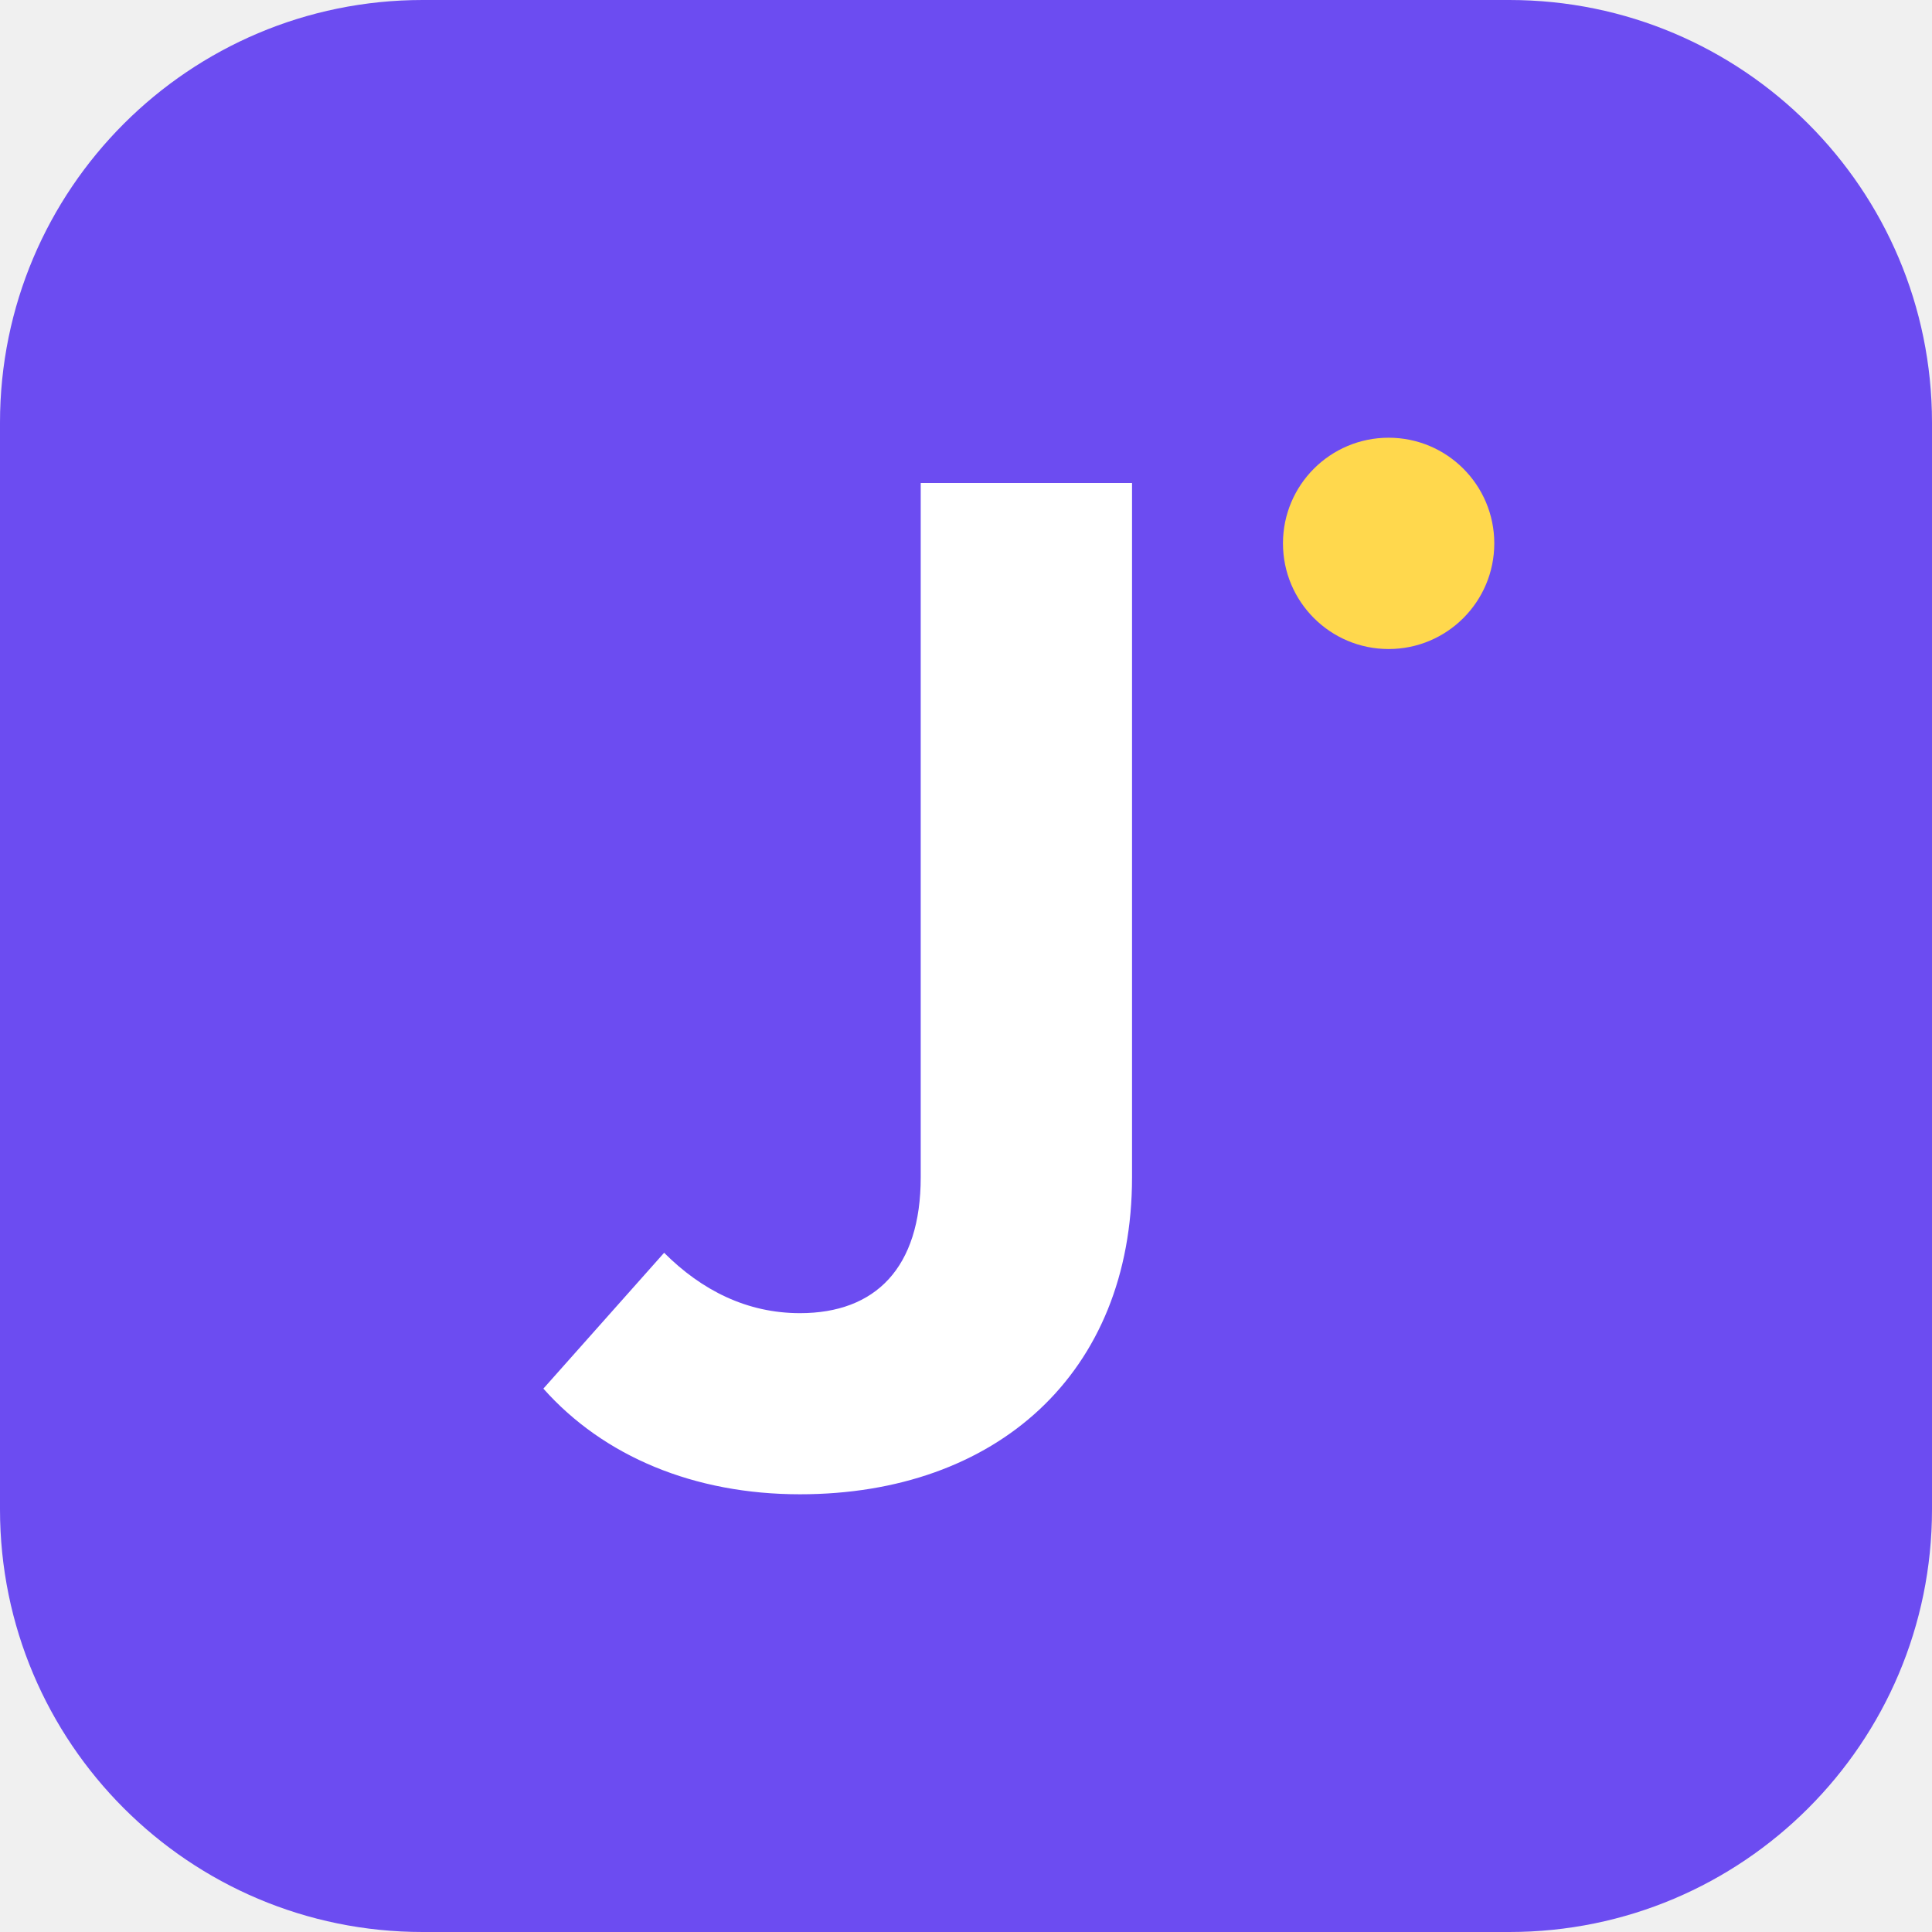
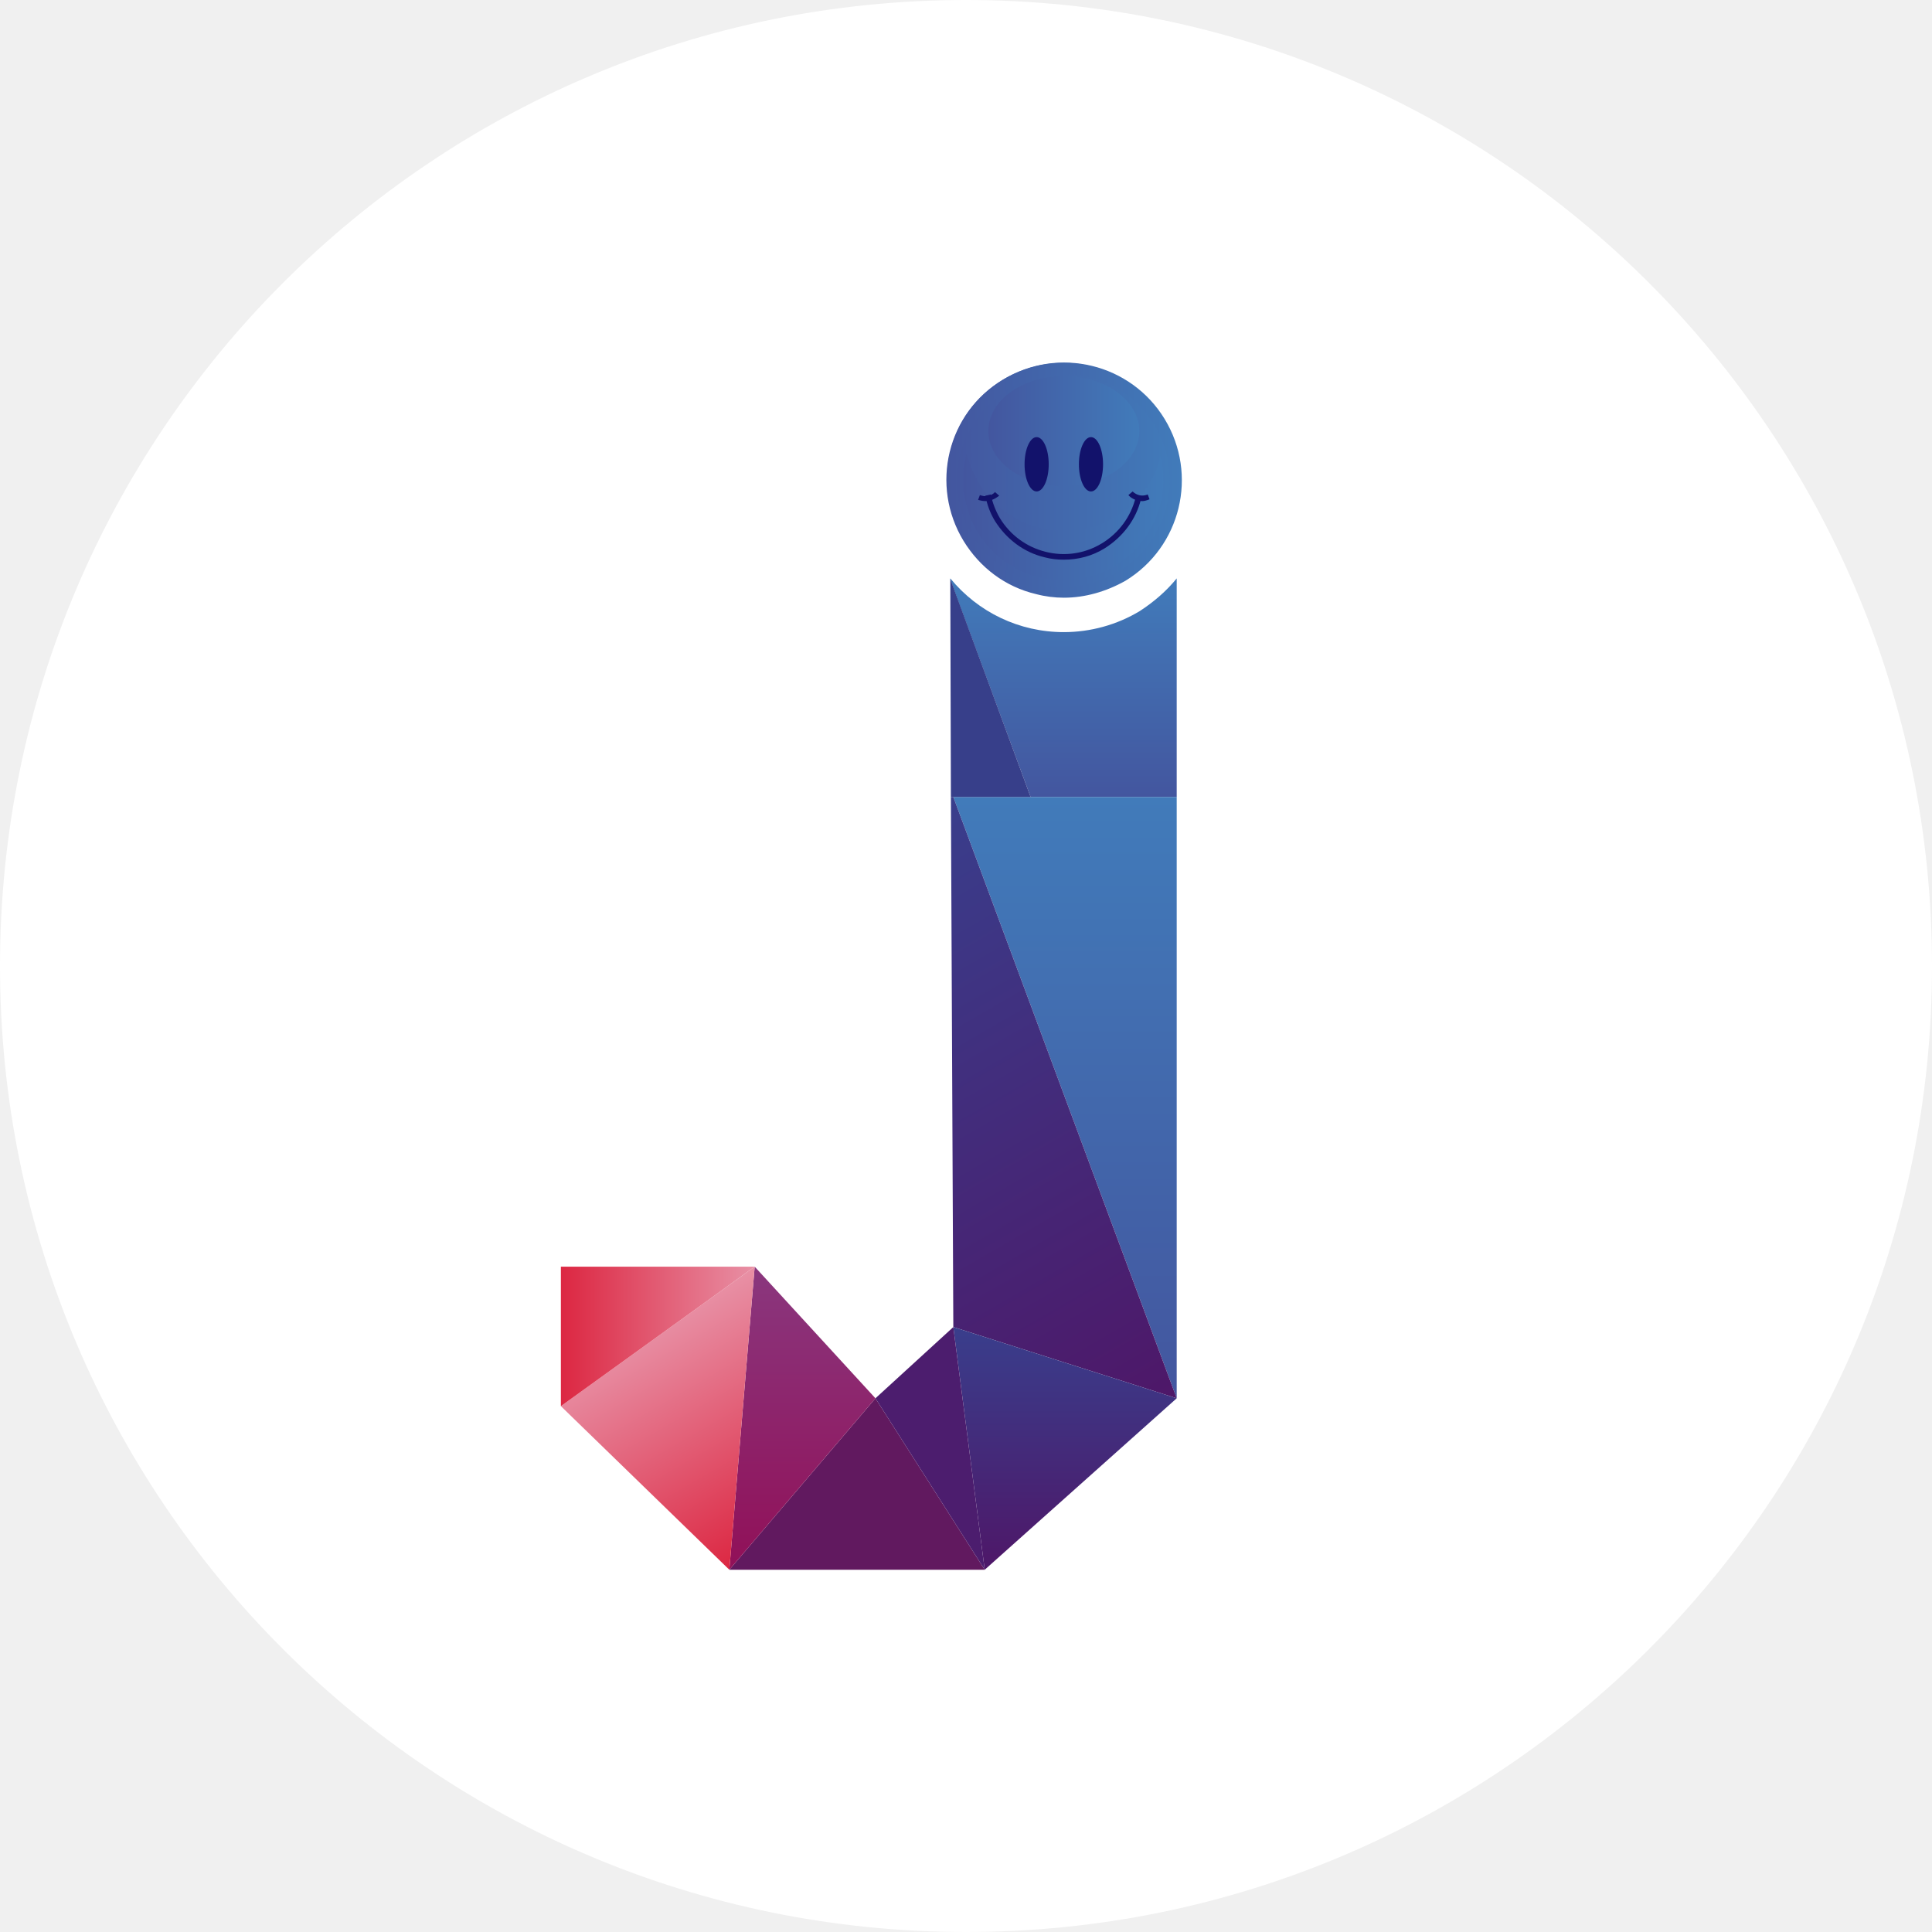
- <svg xmlns="http://www.w3.org/2000/svg" width="256" height="256" viewBox="0 0 256 256" role="img" aria-label="Joylo (placeholder logo)">
-   <rect width="256" height="256" rx="56" fill="#6C4CF1" />
-   <path d="M150 64v92c0 26-18 42-44 42-14 0-26-5-34-14l16-18c5 5 11 8 18 8 10 0 16-6 16-18V64z" fill="#FFFFFF" />
-   <circle cx="184" cy="72" r="14" fill="#FFD84D" />
+ <svg xmlns="http://www.w3.org/2000/svg" version="1.1" id="Layer_1" x="0px" y="0px" viewBox="0 0 32 32" style="enable-background:new 0 0 32 32;" xml:space="preserve">
+   <style type="text/css">
+ 	.st0{fill:#FFFFFF;}
+ 	.st1{fill:url(#SVGID_1_);}
+ 	.st2{fill:url(#SVGID_2_);}
+ 	.st3{fill:#61195F;}
+ 	.st4{fill:url(#SVGID_3_);}
+ 	.st5{fill:url(#SVGID_4_);}
+ 	.st6{fill:url(#SVGID_5_);}
+ 	.st7{fill:url(#SVGID_6_);}
+ 	.st8{fill:#373F8A;}
+ 	.st9{fill:url(#SVGID_7_);}
+ 	.st10{fill:#4C1D6E;}
+ 	.st11{fill:url(#SVGID_8_);}
+ 	.st12{fill:#A6C157;}
+ 	.st13{fill:url(#SVGID_9_);}
+ 	.st14{fill:url(#SVGID_10_);}
+ 	.st15{fill:url(#SVGID_11_);}
+ 	.st16{fill:url(#SVGID_12_);}
+ 	.st17{fill-rule:evenodd;clip-rule:evenodd;fill:#12126B;}
+ 	.st18{fill:#12126B;}
+ 	.st19{fill:url(#SVGID_13_);}
+ 	.st20{fill:url(#SVGID_14_);}
+ 	.st21{fill:url(#SVGID_15_);}
+ 	.st22{fill:url(#SVGID_16_);}
+ 	.st23{fill:url(#SVGID_17_);}
+ 	.st24{fill:url(#SVGID_18_);}
+ 	.st25{fill:url(#SVGID_19_);}
+ 	.st26{fill:url(#SVGID_20_);}
+ 	.st27{fill:url(#SVGID_21_);}
+ 	.st28{fill:url(#SVGID_22_);}
+ 	.st29{fill:url(#SVGID_23_);}
+ 	.st30{fill:url(#SVGID_24_);}
+ 	.st31{fill:url(#SVGID_25_);}
+ 	.st32{fill:url(#SVGID_26_);}
+ 	.st33{fill:url(#SVGID_27_);}
+ 	.st34{fill:url(#SVGID_28_);}
+ 	.st35{fill:url(#SVGID_29_);}
+ 	.st36{fill:url(#SVGID_30_);}
+ 	.st37{fill:url(#SVGID_31_);}
+ 	.st38{fill:url(#SVGID_32_);}
+ 	.st39{fill:url(#SVGID_33_);}
+ 	.st40{fill:url(#SVGID_34_);}
+ 	.st41{fill:url(#SVGID_35_);}
+ 	.st42{fill:url(#SVGID_36_);}
+ 	.st43{fill:url(#SVGID_37_);}
+ 	.st44{fill:url(#SVGID_38_);}
+ 	.st45{fill:url(#SVGID_39_);}
+ 	.st46{fill:url(#SVGID_40_);}
+ 	.st47{fill:url(#SVGID_41_);}
+ 	.st48{fill:url(#SVGID_42_);}
+ 	.st49{fill:url(#SVGID_43_);}
+ 	.st50{fill:url(#SVGID_44_);}
+ 	.st51{fill:url(#SVGID_45_);}
+ 	.st52{fill:url(#SVGID_46_);}
+ 	.st53{fill:url(#SVGID_47_);}
+ 	.st54{fill:url(#SVGID_48_);}
+ </style>
+   <circle id="XMLID_1_" class="st0" cx="16" cy="16" r="16" />
+   <g>
+     <linearGradient id="SVGID_1_" gradientUnits="userSpaceOnUse" x1="17.618" y1="-160.056" x2="17.618" y2="-156.441" gradientTransform="matrix(1 0 0 -1 2.131348e-04 -146.8595)">
+       <stop offset="0" style="stop-color:#43569F" />
+       <stop offset="1" style="stop-color:#417BBA" />
+     </linearGradient>
+     <path class="st1" d="M19.49,9.58v3.62h-2.42l-1.33-3.6V9.58c0.46,0.56,1.14,0.89,1.88,0.89c0.44,0,0.88-0.12,1.26-0.35   C19.11,9.97,19.32,9.79,19.49,9.58z" />
+     <linearGradient id="SVGID_2_" gradientUnits="userSpaceOnUse" x1="17.639" y1="-170.019" x2="17.639" y2="-160.056" gradientTransform="matrix(1 0 0 -1 2.131348e-04 -146.8595)">
+       <stop offset="0" style="stop-color:#43569F" />
+       <stop offset="1" style="stop-color:#417BBA" />
+     </linearGradient>
+     <polygon class="st2" points="19.49,13.2 19.49,23.16 15.79,13.2  " />
+     <polygon class="st3" points="16.31,26 12.08,26 14.5,23.16  " />
+     <linearGradient id="SVGID_3_" gradientUnits="userSpaceOnUse" x1="13.289" y1="-172.857" x2="13.289" y2="-167.837" gradientTransform="matrix(1 0 0 -1 2.131348e-04 -146.8595)">
+       <stop offset="0" style="stop-color:#911058" />
+       <stop offset="1" style="stop-color:#8A377E" />
+     </linearGradient>
+     <polygon class="st4" points="14.5,23.16 12.08,26 12.5,20.98  " />
+     <linearGradient id="SVGID_4_" gradientUnits="userSpaceOnUse" x1="12.866" y1="-172.404" x2="10.797" y2="-168.821" gradientTransform="matrix(1 0 0 -1 2.131348e-04 -146.8595)">
+       <stop offset="2.823728e-07" style="stop-color:#DC2742" />
+       <stop offset="1" style="stop-color:#E890A5" />
+     </linearGradient>
+     <polygon class="st5" points="12.5,20.98 12.08,26 9.29,23.29  " />
+     <linearGradient id="SVGID_5_" gradientUnits="userSpaceOnUse" x1="9.293" y1="-168.994" x2="12.501" y2="-168.994" gradientTransform="matrix(1 0 0 -1 2.131348e-04 -146.8595)">
+       <stop offset="2.823728e-07" style="stop-color:#DC2742" />
+       <stop offset="1" style="stop-color:#E890A5" />
+     </linearGradient>
+     <polygon class="st6" points="12.5,20.98 9.29,23.29 9.29,20.98  " />
+     <linearGradient id="SVGID_6_" gradientUnits="userSpaceOnUse" x1="13.877" y1="-161.14" x2="19.126" y2="-170.231" gradientTransform="matrix(1 0 0 -1 2.131348e-04 -146.8595)">
+       <stop offset="2.823728e-07" style="stop-color:#393E8C" />
+       <stop offset="1" style="stop-color:#4E1768" />
+     </linearGradient>
+     <polygon class="st7" points="19.49,23.16 19.49,23.16 15.79,21.98 15.75,13.2 15.79,13.2  " />
+     <polygon class="st8" points="17.07,13.2 15.75,13.2 15.74,9.59  " />
+     <linearGradient id="SVGID_7_" gradientUnits="userSpaceOnUse" x1="17.636" y1="-168.835" x2="17.636" y2="-172.857" gradientTransform="matrix(1 0 0 -1 2.131348e-04 -146.8595)">
+       <stop offset="2.823728e-07" style="stop-color:#393E8C" />
+       <stop offset="1" style="stop-color:#4E1768" />
+     </linearGradient>
+     <polygon class="st9" points="19.49,23.16 16.31,26 15.79,21.98  " />
+     <polygon class="st10" points="16.31,26 14.5,23.16 15.79,21.98  " />
+     <g>
+       <linearGradient id="SVGID_8_" gradientUnits="userSpaceOnUse" x1="15.691" y1="-154.809" x2="19.542" y2="-154.809" gradientTransform="matrix(1 0 0 -1 2.131348e-04 -146.8595)">
+         <stop offset="0" style="stop-color:#43569F" />
+         <stop offset="1" style="stop-color:#417BBA" />
+       </linearGradient>
+       <path class="st11" d="M17.62,9.87c-0.68,0-1.29-0.35-1.65-0.93c-0.27-0.44-0.35-0.96-0.23-1.46c0.12-0.5,0.43-0.92,0.87-1.19    c0.3-0.18,0.65-0.28,1-0.28c0.68,0,1.29,0.35,1.65,0.93c0.27,0.44,0.35,0.96,0.23,1.46c-0.12,0.5-0.43,0.92-0.87,1.19    C18.32,9.78,17.97,9.87,17.62,9.87z M17.62,6.17c-0.32,0-0.64,0.09-0.92,0.26c-0.41,0.25-0.69,0.64-0.81,1.1    c-0.11,0.46-0.04,0.94,0.21,1.35c0.33,0.54,0.89,0.86,1.52,0.86c0.32,0,0.64-0.09,0.92-0.26c0.41-0.25,0.69-0.64,0.81-1.1    c0.11-0.46,0.04-0.94-0.21-1.35C18.81,6.49,18.24,6.17,17.62,6.17z" />
+     </g>
+     <ellipse class="st12" cx="17.62" cy="7.95" rx="1.85" ry="1.85" />
+     <linearGradient id="SVGID_9_" gradientUnits="userSpaceOnUse" x1="15.745" y1="-154.815" x2="19.45" y2="-154.815" gradientTransform="matrix(1 0 0 -1 2.131348e-04 -146.8595)">
+       <stop offset="0" style="stop-color:#43569F" />
+       <stop offset="1" style="stop-color:#417BBA" />
+     </linearGradient>
+     <circle class="st13" cx="17.6" cy="7.96" r="1.85" />
+     <linearGradient id="SVGID_10_" gradientUnits="userSpaceOnUse" x1="16.364" y1="-154" x2="18.87" y2="-154" gradientTransform="matrix(1 0 0 -1 2.131348e-04 -146.8595)">
+       <stop offset="0" style="stop-color:#43569F" />
+       <stop offset="1" style="stop-color:#417BBA" />
+     </linearGradient>
+     <ellipse class="st14" cx="17.62" cy="7.14" rx="1.25" ry="0.91" />
+     <linearGradient id="SVGID_11_" gradientUnits="userSpaceOnUse" x1="15.956" y1="-155.425" x2="19.279" y2="-155.425" gradientTransform="matrix(1 0 0 -1 2.131348e-04 -146.8595)">
+       <stop offset="0" style="stop-color:#43569F" />
+       <stop offset="1" style="stop-color:#417BBA" />
+     </linearGradient>
+     <path class="st15" d="M18.49,8.55c-0.79,0.48-1.81,0.23-2.28-0.56c-0.09-0.15-0.16-0.31-0.2-0.47c-0.11,0.42-0.06,0.89,0.18,1.29   c0.48,0.79,1.5,1.03,2.28,0.56c0.63-0.39,0.92-1.13,0.75-1.81C19.13,7.96,18.87,8.32,18.49,8.55z" />
+     <g>
+       <linearGradient id="SVGID_12_" gradientUnits="userSpaceOnUse" x1="15.67" y1="-154.809" x2="19.567" y2="-154.809" gradientTransform="matrix(1 0 0 -1 2.131348e-04 -146.8595)">
+         <stop offset="0" style="stop-color:#43569F" />
+         <stop offset="1" style="stop-color:#417BBA" />
+       </linearGradient>
+       <path class="st16" d="M17.62,9.9c-0.15,0-0.31-0.02-0.46-0.06c-0.51-0.12-0.93-0.44-1.2-0.88c-0.56-0.92-0.27-2.12,0.65-2.67    c0.92-0.56,2.12-0.27,2.68,0.65l0,0c0.56,0.92,0.27,2.12-0.65,2.68C18.32,9.8,17.97,9.9,17.62,9.9z M17.61,6.19    c-0.31,0-0.63,0.08-0.91,0.26c-0.4,0.24-0.68,0.63-0.8,1.09c-0.11,0.46-0.04,0.93,0.21,1.33c0.24,0.4,0.63,0.68,1.09,0.8    c0.46,0.11,0.93,0.04,1.33-0.21c0.83-0.5,1.09-1.59,0.59-2.42C18.79,6.49,18.21,6.19,17.61,6.19z" />
+     </g>
+     <g>
+       <g>
+         <g>
+           <ellipse class="st17" cx="17.17" cy="7.69" rx="0.2" ry="0.45" />
+         </g>
+         <g>
+           <ellipse class="st17" cx="18.07" cy="7.69" rx="0.2" ry="0.45" />
+         </g>
+       </g>
+       <g>
+         <path class="st18" d="M17.62,9.27c-0.1,0-0.21-0.01-0.32-0.04c-0.34-0.08-0.63-0.3-0.82-0.6c-0.08-0.13-0.13-0.27-0.16-0.42     l0.09-0.02c0.03,0.14,0.08,0.27,0.15,0.39c0.17,0.28,0.44,0.48,0.76,0.56c0.32,0.08,0.65,0.03,0.93-0.14     c0.28-0.17,0.48-0.44,0.56-0.76l0.09,0.02c-0.08,0.34-0.3,0.63-0.6,0.82C18.09,9.21,17.86,9.27,17.62,9.27z" />
+       </g>
+       <g>
+         <g>
+           <path class="st18" d="M18.92,8.3c-0.11,0-0.2-0.06-0.23-0.1l0.07-0.06l-0.03,0.03l0.03-0.03c0,0,0.1,0.11,0.25,0.05l0.03,0.08      C18.99,8.29,18.95,8.3,18.92,8.3z" />
+         </g>
+         <g>
+           <path class="st18" d="M16.32,8.3c-0.04,0-0.08-0.01-0.12-0.02l0.03-0.08c0.16,0.06,0.25-0.05,0.25-0.05l0.07,0.06      C16.51,8.24,16.43,8.3,16.32,8.3z" />
+         </g>
+       </g>
+     </g>
+   </g>
</svg>
